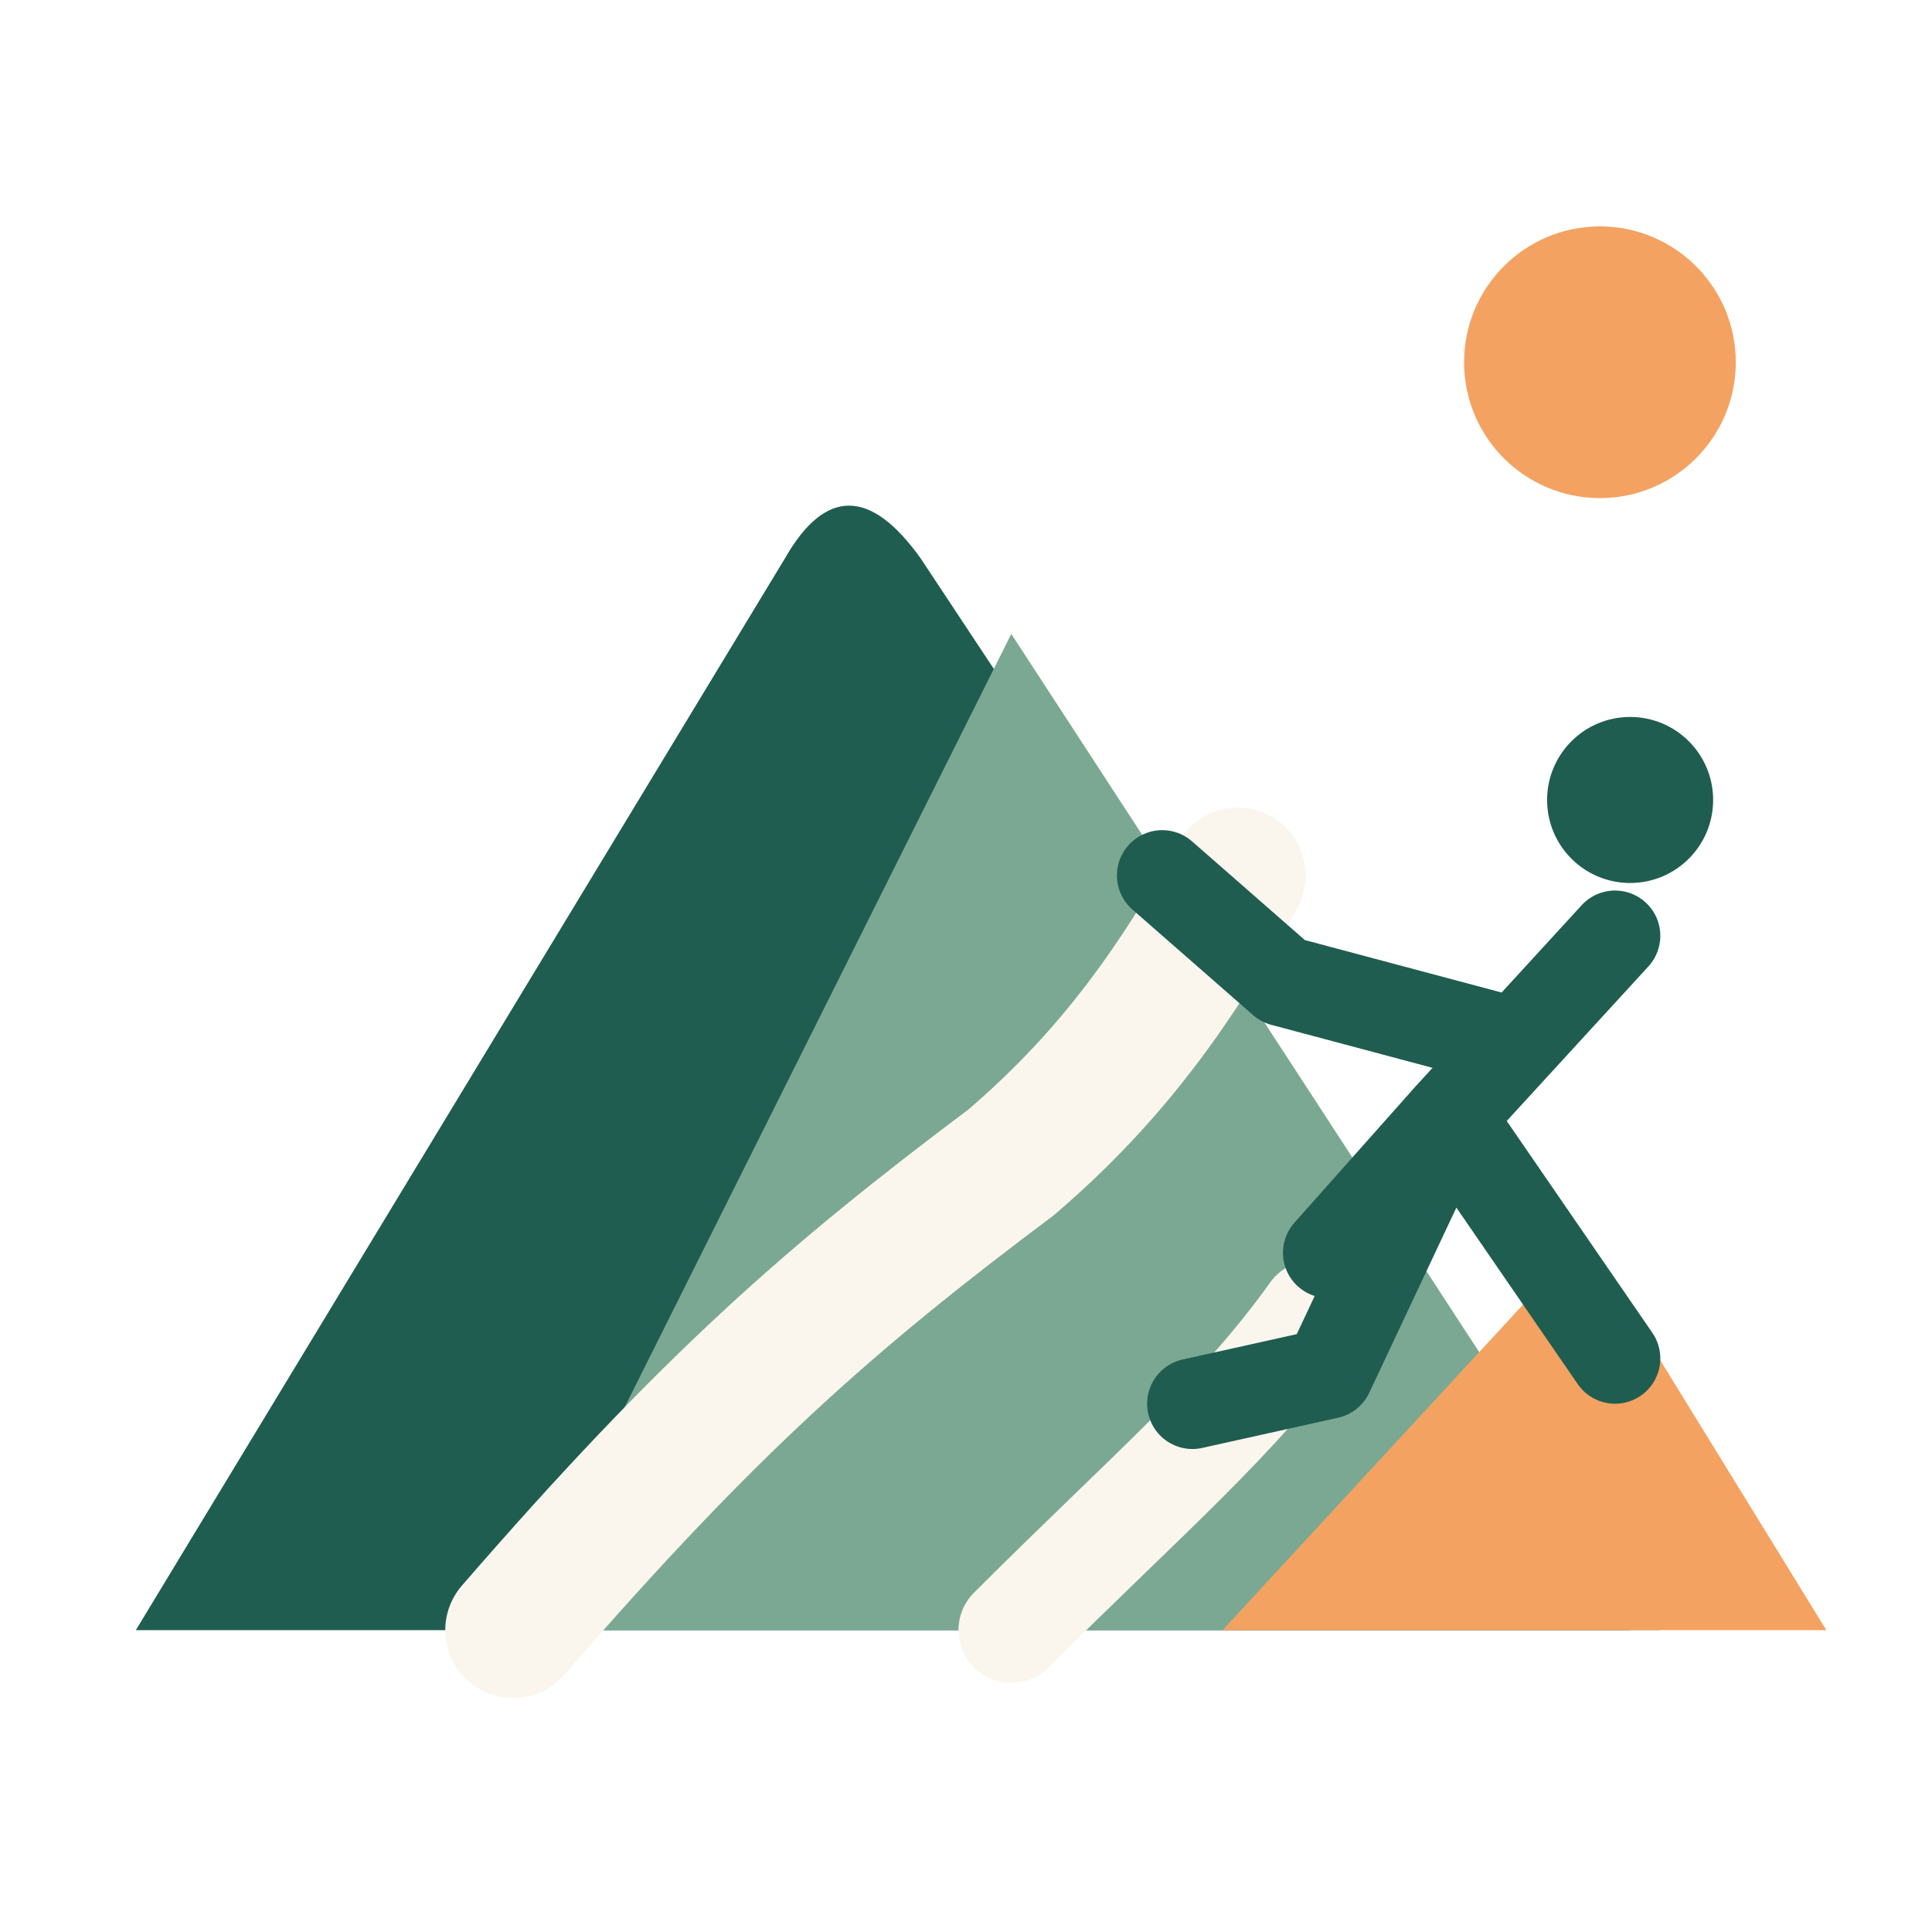
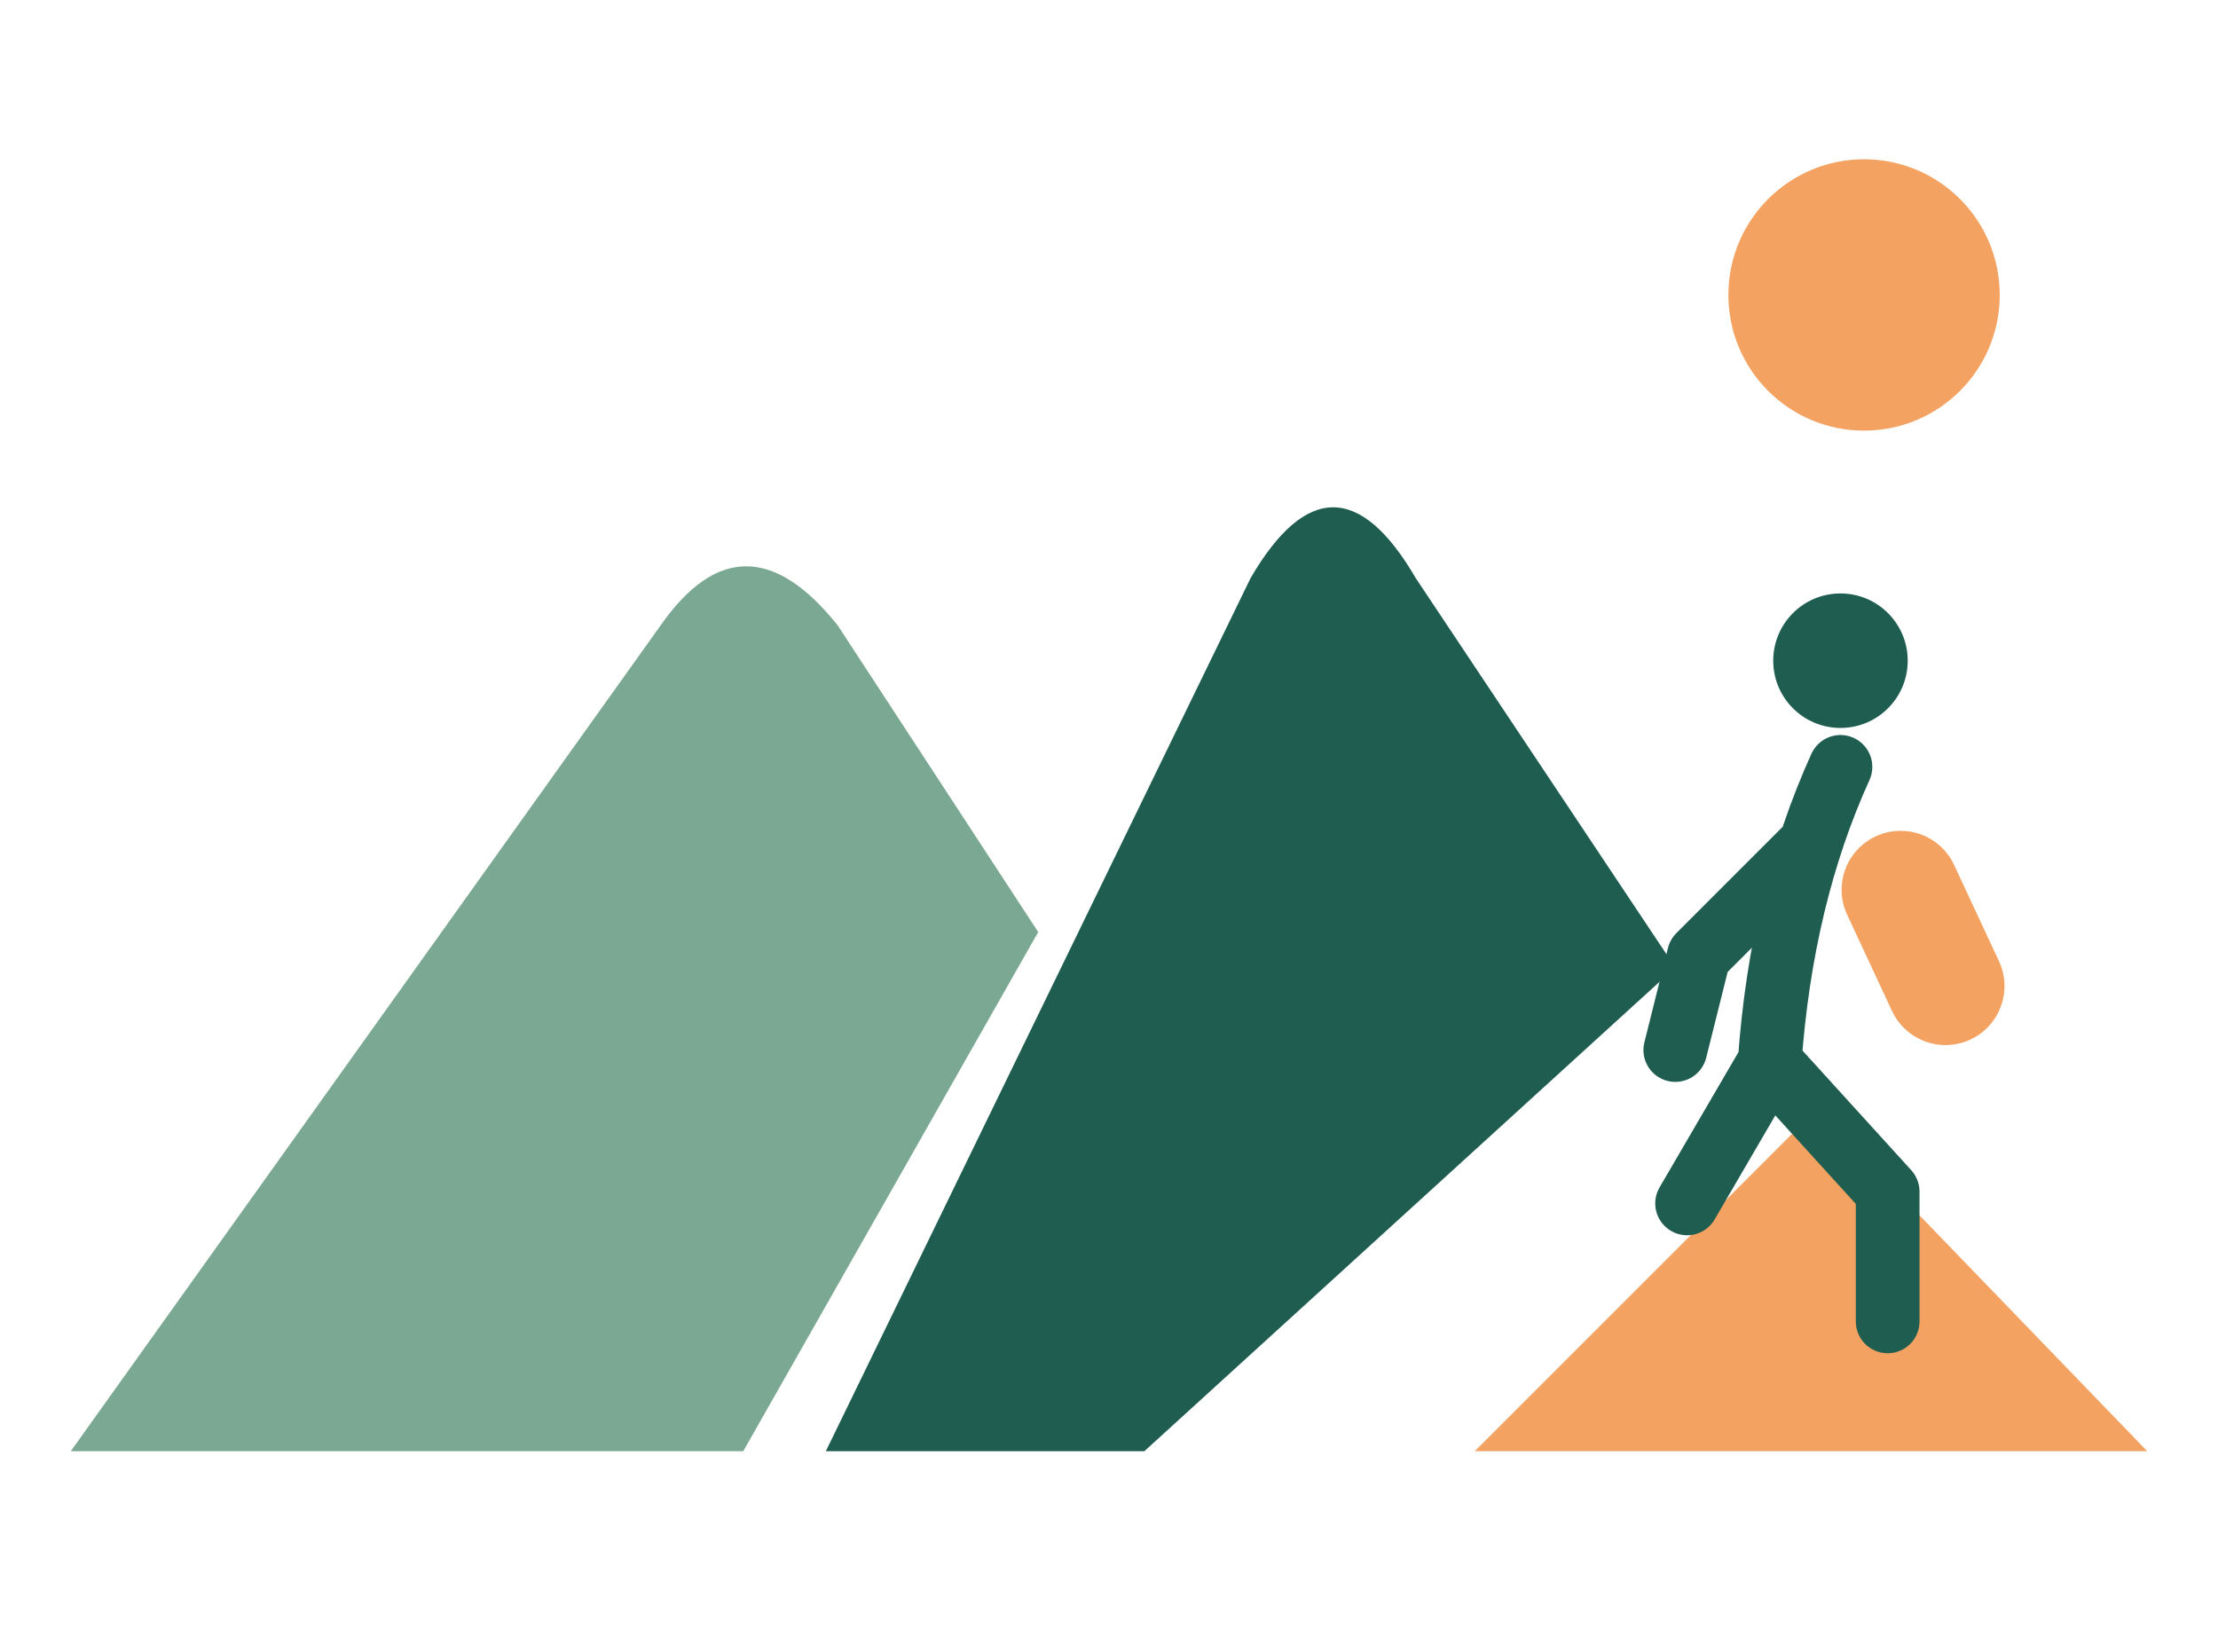
- <svg xmlns="http://www.w3.org/2000/svg" viewBox="0 0 128 128" role="img" aria-labelledby="title">
-   <path d="M9 108 52 37Q56 30 61 37L108 108Z" fill="#1F5D50" />
-   <path d="M34 108 67 42 110 108Z" fill="#7BA892" />
-   <path d="M34 108c13-15 21-22 33-31 7-6 11-12 15-19" stroke="#FAF6EE" stroke-width="9" fill="none" stroke-linecap="round" />
-   <path d="M67 108c9-9 15-14 20-21" stroke="#FAF6EE" stroke-width="7" fill="none" stroke-linecap="round" />
-   <path d="M81 108 105 82 121 108Z" fill="#F4A261" />
-   <circle cx="106" cy="24" r="9" fill="#F4A261" />
-   <circle cx="108" cy="53" r="5.5" fill="#1F5D50" />
-   <path d="M107 62 96 74 88 83M100 69 85 65 77 58M96 74 88 91 79 93M96 74 107 90" stroke="#1F5D50" stroke-width="6" stroke-linecap="round" stroke-linejoin="round" fill="none" />
+ <svg xmlns="http://www.w3.org/2000/svg" viewBox="0 0 188 140" role="img" aria-labelledby="title">
+   <path d="M6 123 56 53 Q63 43 71 53 L88 79 63 123Z" fill="#7BA892" />
+   <path d="M70 123 106 49 Q113 37 120 49 L142 82 97 123Z" fill="#1F5D50" />
+   <path d="M125 123 154 94 182 123Z" fill="#F4A261" />
+   <circle cx="158" cy="25" r="11.5" fill="#F4A261" />
+   <circle cx="156" cy="56" r="5.7" fill="#1F5D50" />
+   <path d="M156 65 Q151 76 150 90 M153 72 144 81 142 89 M150 90 160 101 160 112 M150 90 143 102" fill="none" stroke="#1F5D50" stroke-width="5.4" stroke-linecap="round" stroke-linejoin="round" />
+   <rect x="158" y="70" width="10" height="19" rx="5" transform="rotate(-25 163 79.5)" fill="#F4A261" />
</svg>
